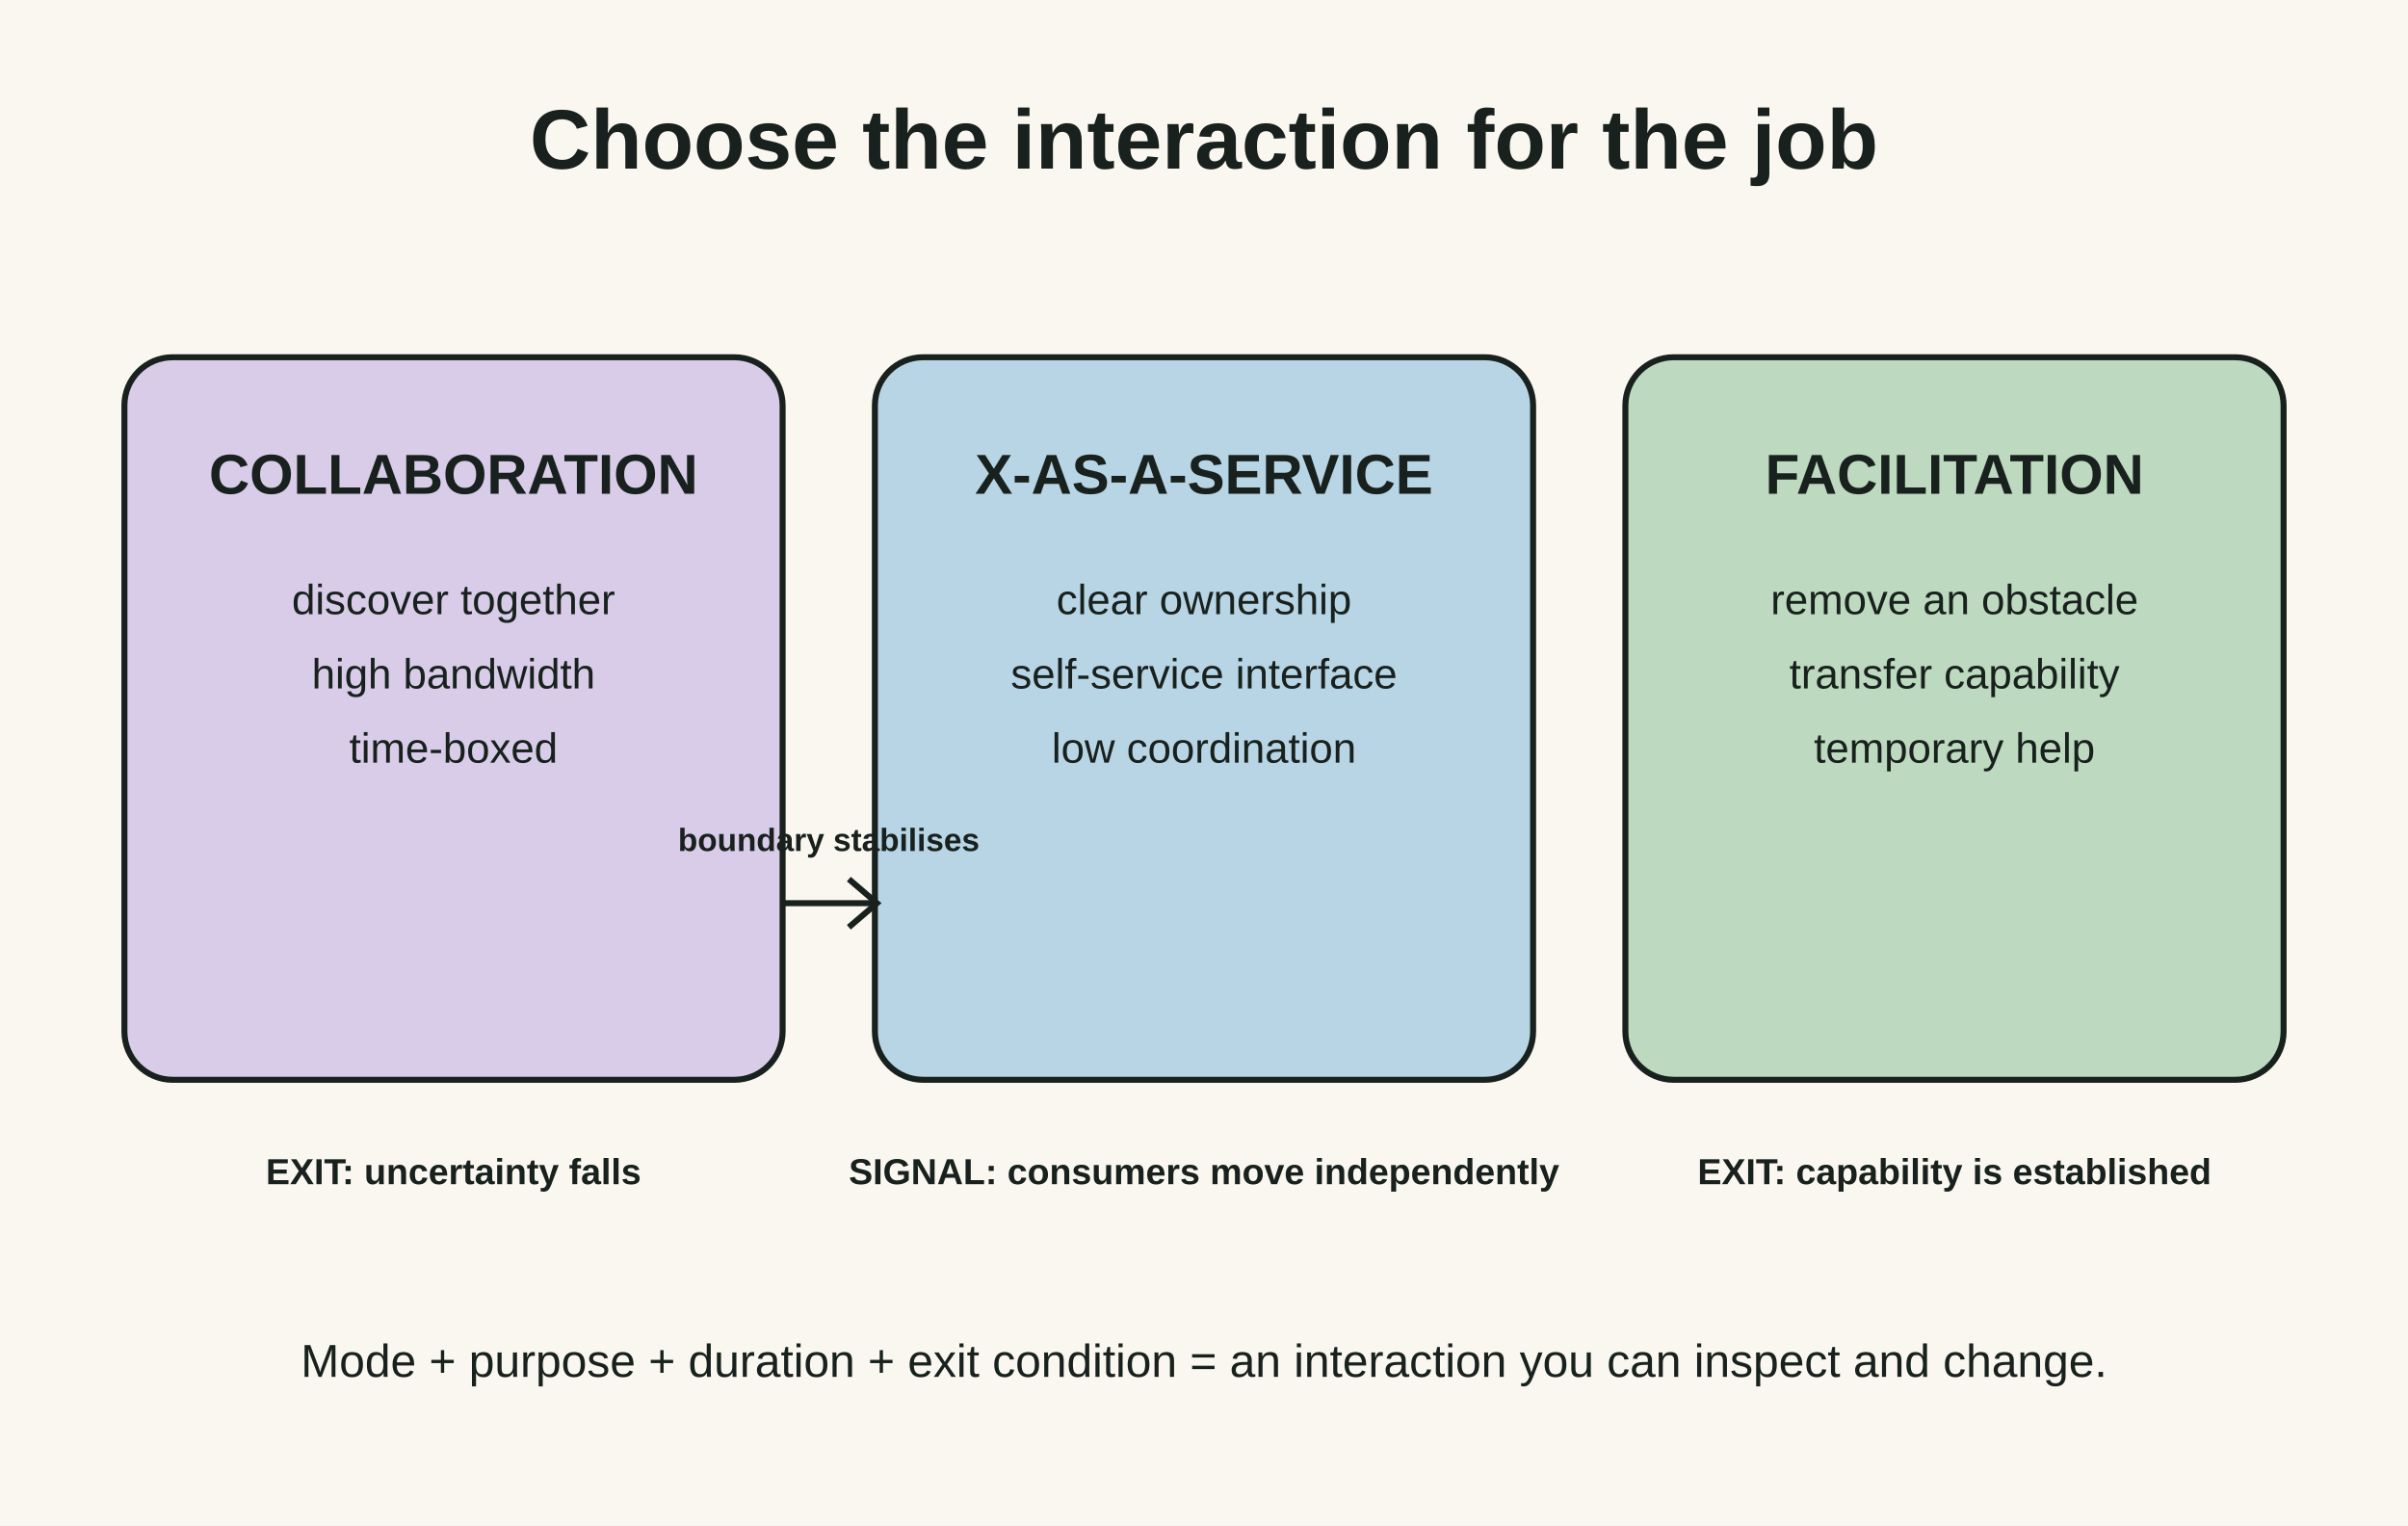
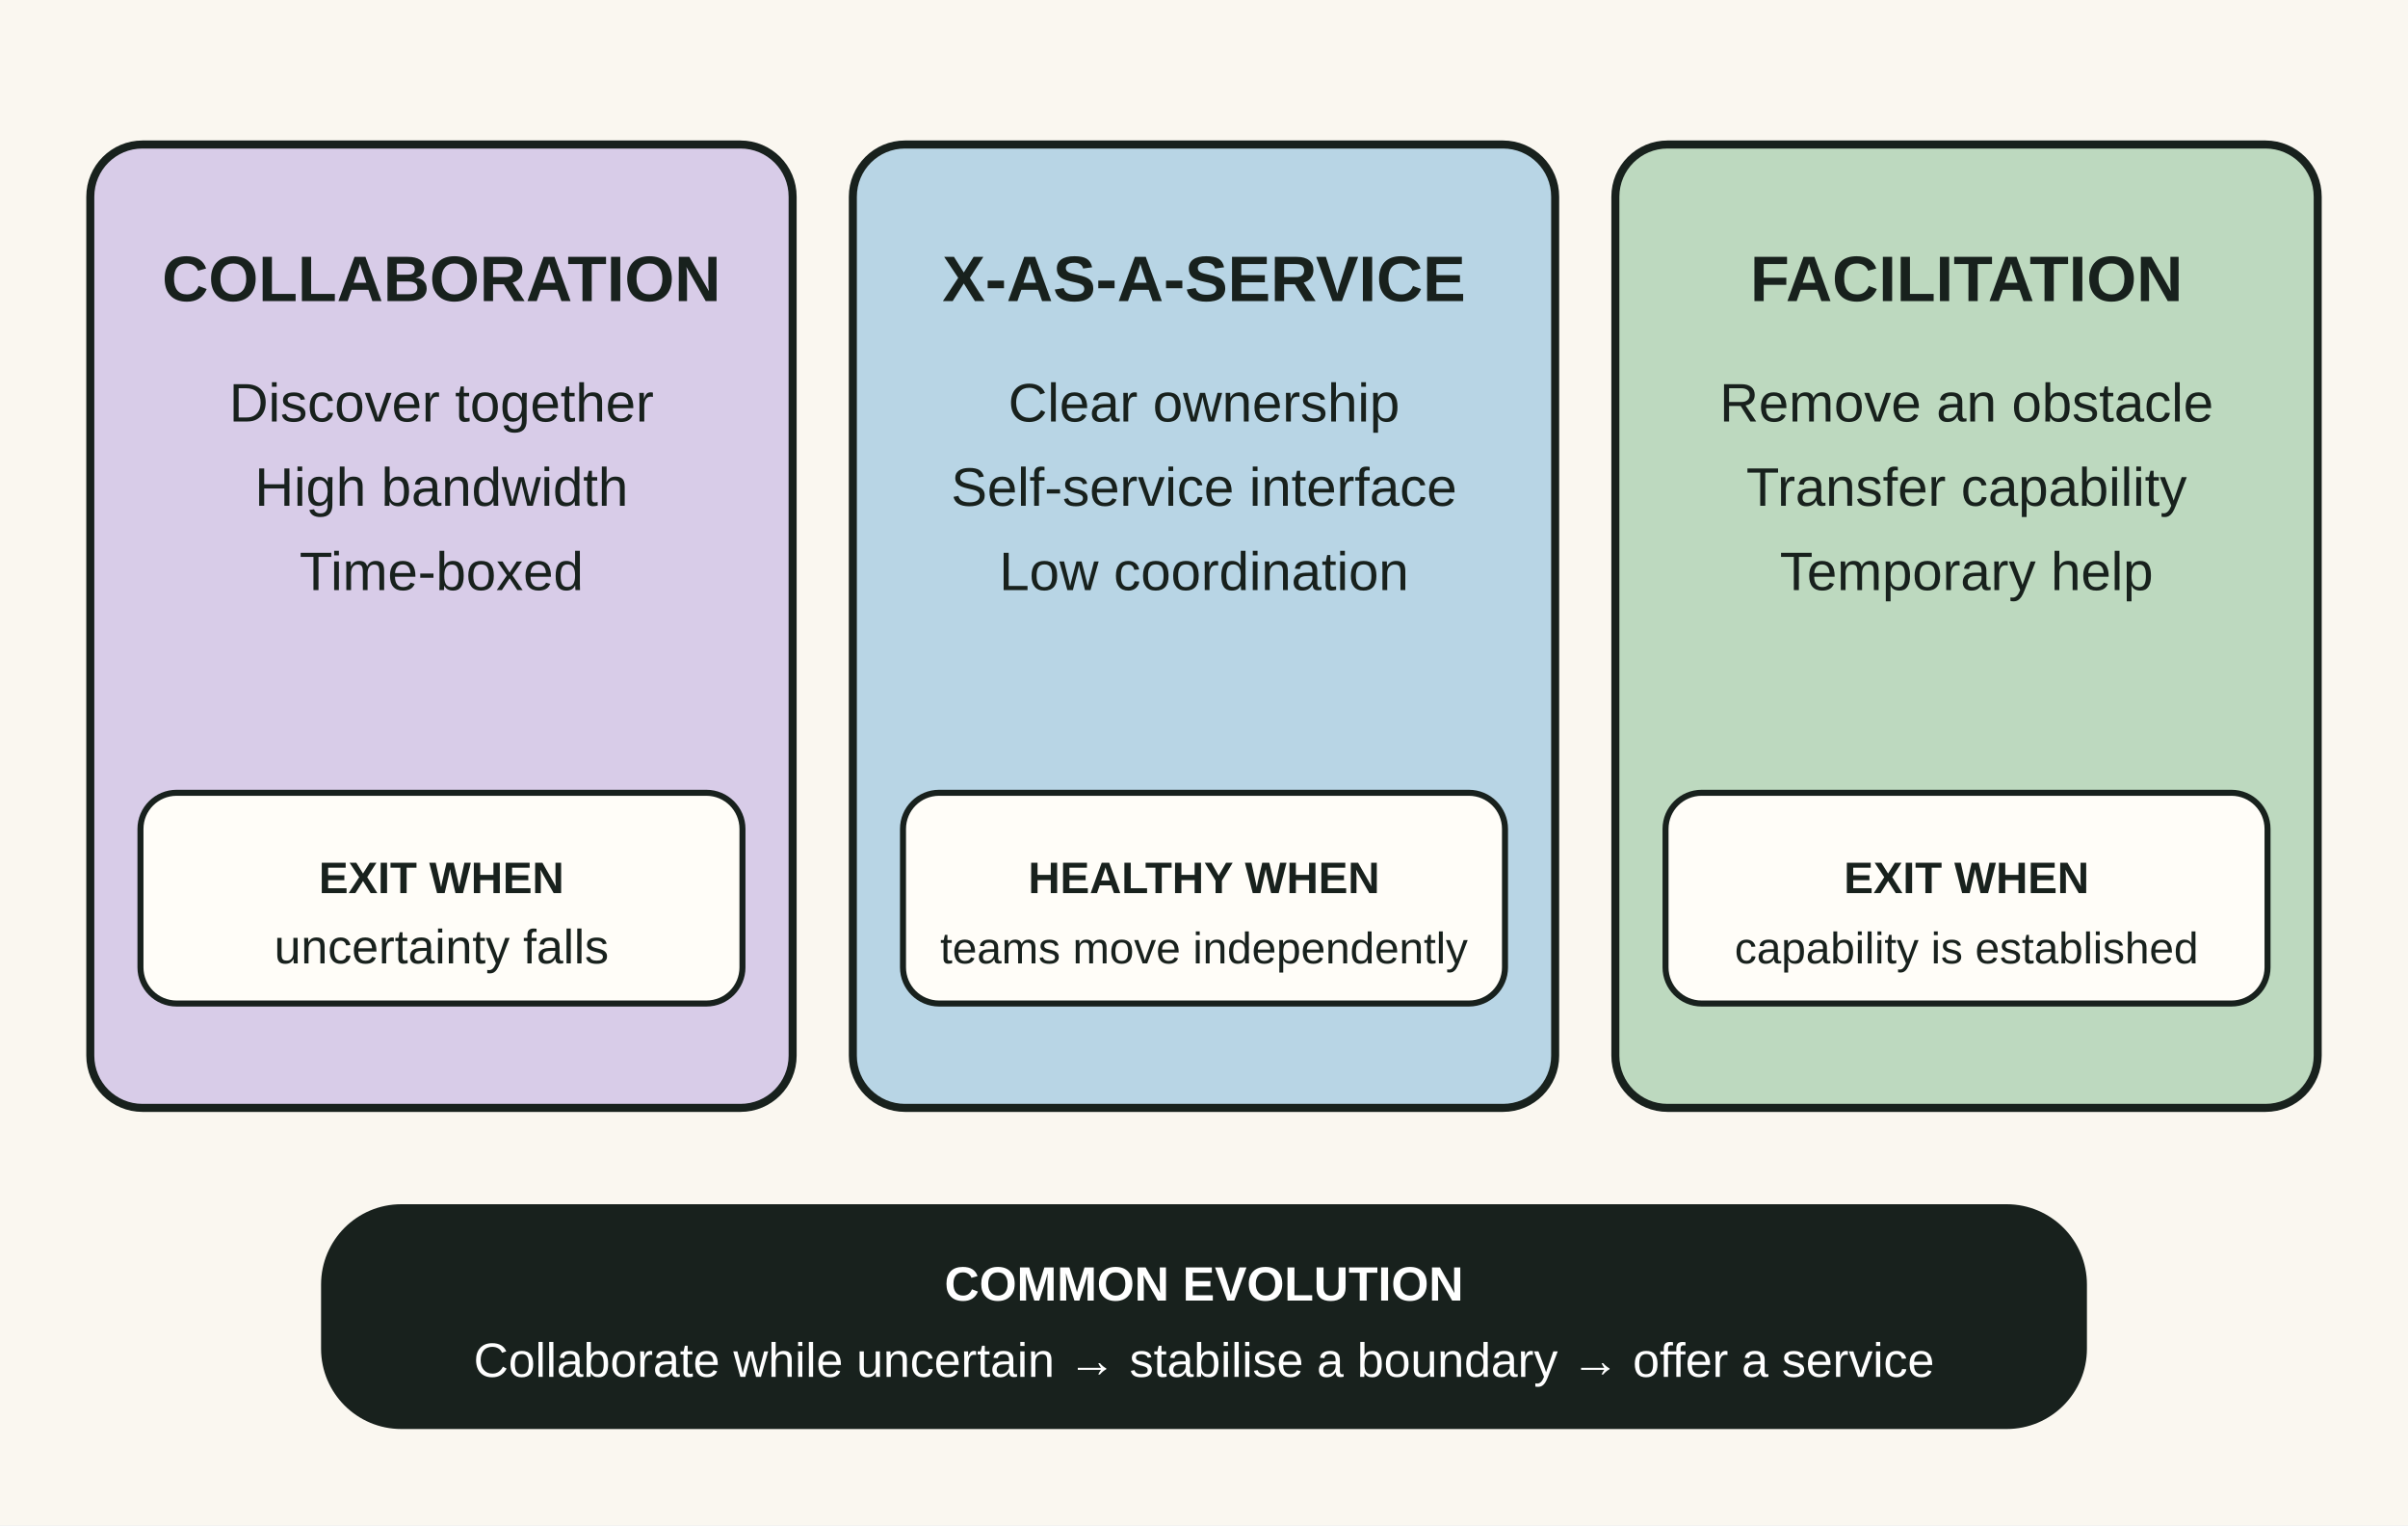
<svg xmlns="http://www.w3.org/2000/svg" viewBox="0 0 1200 760" role="img" aria-labelledby="title desc">
  <rect width="1200" height="760" fill="#faf7f0" />
-   <text x="600" y="84" text-anchor="middle" font-family="Arial, sans-serif" font-size="42" font-weight="700" fill="#18211d">Choose the interaction for the job</text>
-   <g font-family="Arial, sans-serif" fill="#18211d" stroke="#18211d" stroke-width="3">
-     <rect x="62" y="178" width="328" height="360" rx="24" fill="#d8cce8" />
-     <rect x="436" y="178" width="328" height="360" rx="24" fill="#b8d5e5" />
-     <rect x="810" y="178" width="328" height="360" rx="24" fill="#bdd9bf" />
+   <g font-family="Arial, sans-serif" fill="#18211d" stroke="#18211d" stroke-width="4">
+     <rect x="45" y="72" width="350" height="480" rx="26" fill="#d8cce8" />
+     <rect x="425" y="72" width="350" height="480" rx="26" fill="#b8d5e5" />
+     <rect x="805" y="72" width="350" height="480" rx="26" fill="#bdd9bf" />
    <g stroke="none" text-anchor="middle">
-       <text x="226" y="246" font-size="28" font-weight="700">COLLABORATION</text>
-       <text x="226" y="306" font-size="21">discover together</text>
-       <text x="226" y="343" font-size="21">high bandwidth</text>
-       <text x="226" y="380" font-size="21">time-boxed</text>
-       <text x="600" y="246" font-size="28" font-weight="700">X-AS-A-SERVICE</text>
-       <text x="600" y="306" font-size="21">clear ownership</text>
-       <text x="600" y="343" font-size="21">self-service interface</text>
-       <text x="600" y="380" font-size="21">low coordination</text>
-       <text x="974" y="246" font-size="28" font-weight="700">FACILITATION</text>
-       <text x="974" y="306" font-size="21">remove an obstacle</text>
-       <text x="974" y="343" font-size="21">transfer capability</text>
-       <text x="974" y="380" font-size="21">temporary help</text>
+       <text x="220" y="150" font-size="32" font-weight="700">COLLABORATION</text>
+       <text x="220" y="210" font-size="27">Discover together</text>
+       <text x="220" y="252" font-size="27">High bandwidth</text>
+       <text x="220" y="294" font-size="27">Time-boxed</text>
+       <rect x="70" y="395" width="300" height="105" rx="18" fill="#fffdf8" stroke="#18211d" stroke-width="3" />
+       <text x="220" y="445" font-size="22" font-weight="700">EXIT WHEN</text>
+       <text x="220" y="480" font-size="24">uncertainty falls</text>
+       <text x="600" y="150" font-size="32" font-weight="700">X-AS-A-SERVICE</text>
+       <text x="600" y="210" font-size="27">Clear ownership</text>
+       <text x="600" y="252" font-size="27">Self-service interface</text>
+       <text x="600" y="294" font-size="27">Low coordination</text>
+       <rect x="450" y="395" width="300" height="105" rx="18" fill="#fffdf8" stroke="#18211d" stroke-width="3" />
+       <text x="600" y="445" font-size="22" font-weight="700">HEALTHY WHEN</text>
+       <text x="600" y="480" font-size="22">teams move independently</text>
+       <text x="980" y="150" font-size="32" font-weight="700">FACILITATION</text>
+       <text x="980" y="210" font-size="27">Remove an obstacle</text>
+       <text x="980" y="252" font-size="27">Transfer capability</text>
+       <text x="980" y="294" font-size="27">Temporary help</text>
+       <rect x="830" y="395" width="300" height="105" rx="18" fill="#fffdf8" stroke="#18211d" stroke-width="3" />
+       <text x="980" y="445" font-size="22" font-weight="700">EXIT WHEN</text>
+       <text x="980" y="480" font-size="22">capability is established</text>
    </g>
-     <line x1="390" y1="450" x2="436" y2="450" />
-     <path d="M423 438l14 12-14 12" fill="none" />
-     <text x="413" y="424" text-anchor="middle" stroke="none" font-size="16" font-weight="700">boundary stabilises</text>
  </g>
-   <g font-family="Arial, sans-serif" fill="#18211d" text-anchor="middle">
-     <text x="226" y="590" font-size="18" font-weight="700">EXIT: uncertainty falls</text>
-     <text x="600" y="590" font-size="18" font-weight="700">SIGNAL: consumers move independently</text>
-     <text x="974" y="590" font-size="18" font-weight="700">EXIT: capability is established</text>
-     <text x="600" y="686" font-size="23">Mode + purpose + duration + exit condition = an interaction you can inspect and change.</text>
-   </g>
+   <rect x="160" y="600" width="880" height="112" rx="40" fill="#18211d" />
+   <text x="600" y="648" text-anchor="middle" font-family="Arial, sans-serif" font-size="24" font-weight="700" fill="white">COMMON EVOLUTION</text>
+   <text x="600" y="686" text-anchor="middle" font-family="Arial, sans-serif" font-size="24" fill="white">Collaborate while uncertain → stabilise a boundary → offer a service</text>
</svg>
